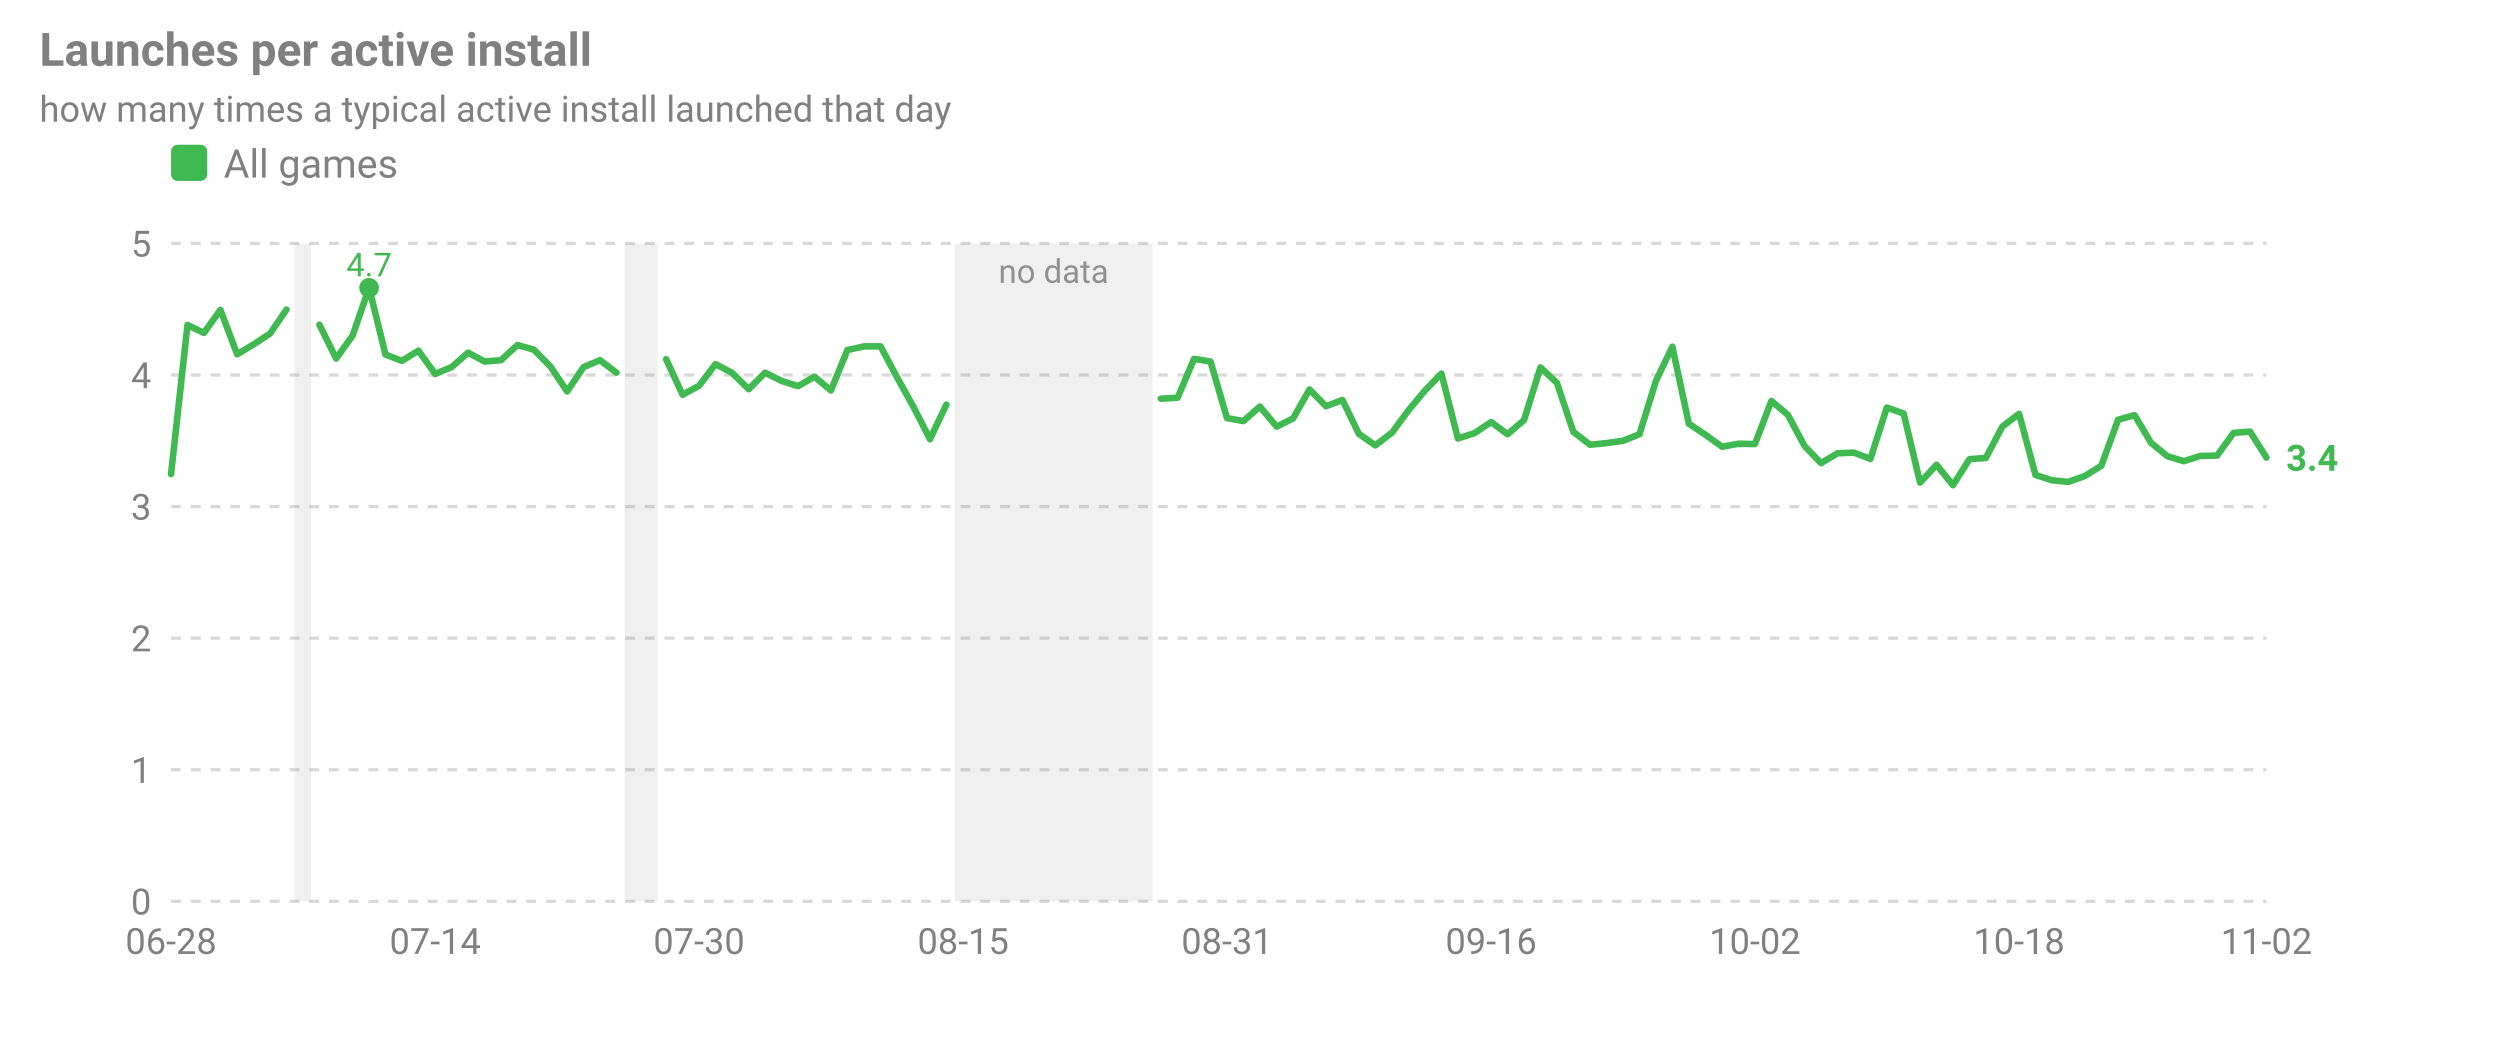
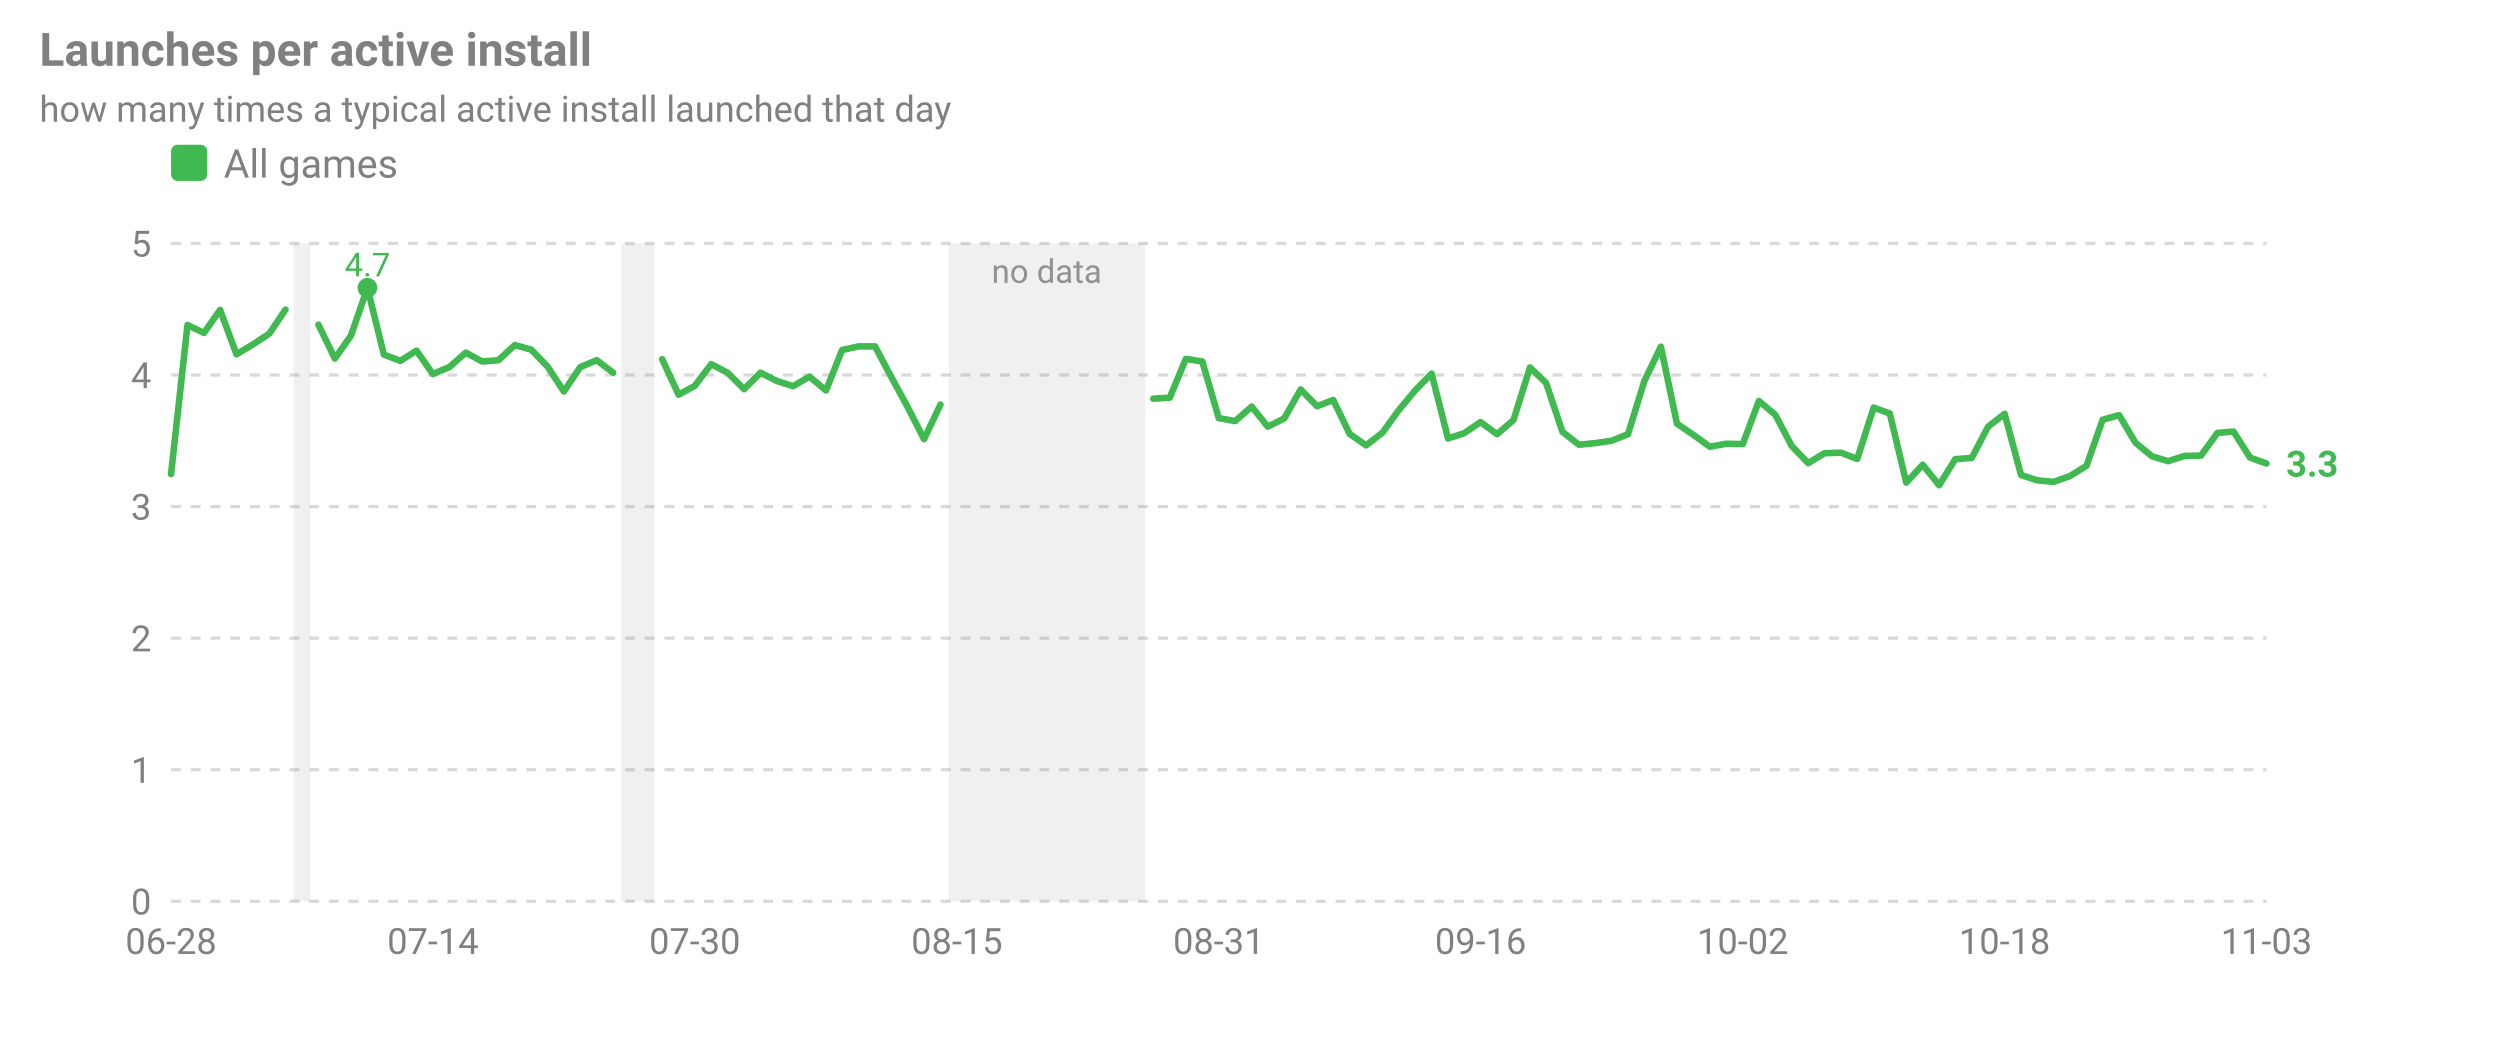
- <svg xmlns="http://www.w3.org/2000/svg" width="760" height="320" viewBox="0 0 760 320" role="img" aria-label="Launches per active install" data-chart="{&quot;bottom&quot;:274,&quot;labels&quot;:[&quot;06-28&quot;,&quot;06-29&quot;,&quot;06-30&quot;,&quot;07-01&quot;,&quot;07-02&quot;,&quot;07-03&quot;,&quot;07-04&quot;,&quot;07-05&quot;,&quot;07-06&quot;,&quot;07-07&quot;,&quot;07-08&quot;,&quot;07-09&quot;,&quot;07-10&quot;,&quot;07-11&quot;,&quot;07-12&quot;,&quot;07-13&quot;,&quot;07-14&quot;,&quot;07-15&quot;,&quot;07-16&quot;,&quot;07-17&quot;,&quot;07-18&quot;,&quot;07-19&quot;,&quot;07-20&quot;,&quot;07-21&quot;,&quot;07-22&quot;,&quot;07-23&quot;,&quot;07-24&quot;,&quot;07-25&quot;,&quot;07-26&quot;,&quot;07-27&quot;,&quot;07-28&quot;,&quot;07-29&quot;,&quot;07-30&quot;,&quot;07-31&quot;,&quot;08-01&quot;,&quot;08-02&quot;,&quot;08-03&quot;,&quot;08-04&quot;,&quot;08-05&quot;,&quot;08-06&quot;,&quot;08-07&quot;,&quot;08-08&quot;,&quot;08-09&quot;,&quot;08-10&quot;,&quot;08-11&quot;,&quot;08-12&quot;,&quot;08-13&quot;,&quot;08-14&quot;,&quot;08-15&quot;,&quot;08-16&quot;,&quot;08-17&quot;,&quot;08-18&quot;,&quot;08-19&quot;,&quot;08-20&quot;,&quot;08-21&quot;,&quot;08-22&quot;,&quot;08-23&quot;,&quot;08-24&quot;,&quot;08-25&quot;,&quot;08-26&quot;,&quot;08-27&quot;,&quot;08-28&quot;,&quot;08-29&quot;,&quot;08-30&quot;,&quot;08-31&quot;,&quot;09-01&quot;,&quot;09-02&quot;,&quot;09-03&quot;,&quot;09-04&quot;,&quot;09-05&quot;,&quot;09-06&quot;,&quot;09-07&quot;,&quot;09-08&quot;,&quot;09-09&quot;,&quot;09-10&quot;,&quot;09-11&quot;,&quot;09-12&quot;,&quot;09-13&quot;,&quot;09-14&quot;,&quot;09-15&quot;,&quot;09-16&quot;,&quot;09-17&quot;,&quot;09-18&quot;,&quot;09-19&quot;,&quot;09-20&quot;,&quot;09-21&quot;,&quot;09-22&quot;,&quot;09-23&quot;,&quot;09-24&quot;,&quot;09-25&quot;,&quot;09-26&quot;,&quot;09-27&quot;,&quot;09-28&quot;,&quot;09-29&quot;,&quot;09-30&quot;,&quot;10-01&quot;,&quot;10-02&quot;,&quot;10-03&quot;,&quot;10-04&quot;,&quot;10-05&quot;,&quot;10-06&quot;,&quot;10-07&quot;,&quot;10-08&quot;,&quot;10-09&quot;,&quot;10-10&quot;,&quot;10-11&quot;,&quot;10-12&quot;,&quot;10-13&quot;,&quot;10-14&quot;,&quot;10-15&quot;,&quot;10-16&quot;,&quot;10-17&quot;,&quot;10-18&quot;,&quot;10-19&quot;,&quot;10-20&quot;,&quot;10-21&quot;,&quot;10-22&quot;,&quot;10-23&quot;,&quot;10-24&quot;,&quot;10-25&quot;,&quot;10-26&quot;,&quot;10-27&quot;,&quot;10-28&quot;,&quot;10-29&quot;,&quot;10-30&quot;,&quot;10-31&quot;,&quot;11-01&quot;,&quot;11-02&quot;],&quot;series&quot;:[{&quot;color&quot;:&quot;#3fb950&quot;,&quot;name&quot;:&quot;All games&quot;,&quot;values&quot;:[&quot;3.2&quot;,&quot;4.4&quot;,&quot;4.3&quot;,&quot;4.5&quot;,&quot;4.2&quot;,&quot;4.2&quot;,&quot;4.3&quot;,&quot;4.5&quot;,null,&quot;4.4&quot;,&quot;4.1&quot;,&quot;4.3&quot;,&quot;4.7&quot;,&quot;4.2&quot;,&quot;4.1&quot;,&quot;4.2&quot;,&quot;4.0&quot;,&quot;4.1&quot;,&quot;4.2&quot;,&quot;4.1&quot;,&quot;4.1&quot;,&quot;4.2&quot;,&quot;4.2&quot;,&quot;4.1&quot;,&quot;3.9&quot;,&quot;4.1&quot;,&quot;4.1&quot;,&quot;4.0&quot;,null,null,&quot;4.1&quot;,&quot;3.8&quot;,&quot;3.9&quot;,&quot;4.1&quot;,&quot;4.0&quot;,&quot;3.9&quot;,&quot;4.0&quot;,&quot;4.0&quot;,&quot;3.9&quot;,&quot;4.0&quot;,&quot;3.9&quot;,&quot;4.2&quot;,&quot;4.2&quot;,&quot;4.2&quot;,&quot;4.0&quot;,&quot;3.8&quot;,&quot;3.5&quot;,&quot;3.8&quot;,null,null,null,null,null,null,null,null,null,null,null,null,&quot;3.8&quot;,&quot;3.8&quot;,&quot;4.1&quot;,&quot;4.1&quot;,&quot;3.7&quot;,&quot;3.7&quot;,&quot;3.8&quot;,&quot;3.6&quot;,&quot;3.7&quot;,&quot;3.9&quot;,&quot;3.8&quot;,&quot;3.8&quot;,&quot;3.6&quot;,&quot;3.5&quot;,&quot;3.6&quot;,&quot;3.7&quot;,&quot;3.9&quot;,&quot;4.0&quot;,&quot;3.5&quot;,&quot;3.6&quot;,&quot;3.6&quot;,&quot;3.5&quot;,&quot;3.7&quot;,&quot;4.1&quot;,&quot;3.9&quot;,&quot;3.6&quot;,&quot;3.5&quot;,&quot;3.5&quot;,&quot;3.5&quot;,&quot;3.5&quot;,&quot;4.0&quot;,&quot;4.2&quot;,&quot;3.6&quot;,&quot;3.5&quot;,&quot;3.5&quot;,&quot;3.5&quot;,&quot;3.5&quot;,&quot;3.8&quot;,&quot;3.7&quot;,&quot;3.5&quot;,&quot;3.3&quot;,&quot;3.4&quot;,&quot;3.4&quot;,&quot;3.4&quot;,&quot;3.8&quot;,&quot;3.7&quot;,&quot;3.2&quot;,&quot;3.3&quot;,&quot;3.2&quot;,&quot;3.4&quot;,&quot;3.4&quot;,&quot;3.6&quot;,&quot;3.7&quot;,&quot;3.2&quot;,&quot;3.2&quot;,&quot;3.2&quot;,&quot;3.2&quot;,&quot;3.3&quot;,&quot;3.7&quot;,&quot;3.7&quot;,&quot;3.5&quot;,&quot;3.4&quot;,&quot;3.3&quot;,&quot;3.4&quot;,&quot;3.4&quot;,&quot;3.6&quot;,&quot;3.6&quot;,&quot;3.4&quot;],&quot;y&quot;:[144.1,98.8,101.2,94.2,107.7,104.7,101.4,94.1,null,98.7,109.0,102.0,87.5,107.8,109.7,106.6,113.7,111.6,107.2,109.9,109.5,104.9,106.3,111.5,119.0,111.6,109.5,113.3,null,null,109.2,120.0,117.3,110.7,113.3,118.3,113.3,115.8,117.4,114.5,118.7,106.4,105.3,105.3,114.7,123.7,133.5,123.0,null,null,null,null,null,null,null,null,null,null,null,null,121.2,120.9,109.1,109.9,127.1,128.0,123.6,129.7,127.2,118.4,123.5,121.6,131.9,135.4,131.5,124.7,118.7,113.6,133.3,131.7,128.3,132.0,127.7,111.7,116.4,131.3,135.2,134.7,134.0,132.0,115.8,105.4,128.8,132.2,135.8,134.9,135.0,121.9,126.1,135.6,140.8,137.8,137.6,139.5,123.9,125.7,146.7,141.3,147.5,139.6,139.2,129.7,125.8,144.4,146.0,146.5,144.7,141.6,127.6,126.2,134.6,138.7,140.2,138.6,138.5,131.6,131.2,139.1]}],&quot;top&quot;:74,&quot;type&quot;:&quot;lines&quot;,&quot;x&quot;:[52.0,57.0,62.0,67.0,72.1,77.1,82.1,87.1,92.1,97.1,102.2,107.2,112.2,117.2,122.2,127.2,132.3,137.3,142.3,147.3,152.3,157.3,162.3,167.4,172.4,177.4,182.4,187.4,192.4,197.5,202.5,207.5,212.5,217.5,222.5,227.6,232.6,237.6,242.6,247.6,252.6,257.6,262.7,267.7,272.7,277.7,282.7,287.7,292.8,297.8,302.8,307.8,312.8,317.8,322.9,327.9,332.9,337.9,342.9,347.9,352.9,358.0,363.0,368.0,373.0,378.0,383.0,388.1,393.1,398.1,403.1,408.1,413.1,418.1,423.2,428.2,433.2,438.2,443.2,448.2,453.3,458.3,463.3,468.3,473.3,478.3,483.4,488.4,493.4,498.4,503.4,508.4,513.4,518.5,523.5,528.5,533.5,538.5,543.5,548.6,553.6,558.6,563.6,568.6,573.6,578.7,583.7,588.7,593.7,598.7,603.7,608.7,613.8,618.8,623.8,628.8,633.8,638.8,643.9,648.9,653.9,658.9,663.9,668.9,674.0,679.0,684.0,689.0]}">
+ <svg xmlns="http://www.w3.org/2000/svg" width="760" height="320" viewBox="0 0 760 320" role="img" aria-label="Launches per active install" data-chart="{&quot;bottom&quot;:274,&quot;labels&quot;:[&quot;06-28&quot;,&quot;06-29&quot;,&quot;06-30&quot;,&quot;07-01&quot;,&quot;07-02&quot;,&quot;07-03&quot;,&quot;07-04&quot;,&quot;07-05&quot;,&quot;07-06&quot;,&quot;07-07&quot;,&quot;07-08&quot;,&quot;07-09&quot;,&quot;07-10&quot;,&quot;07-11&quot;,&quot;07-12&quot;,&quot;07-13&quot;,&quot;07-14&quot;,&quot;07-15&quot;,&quot;07-16&quot;,&quot;07-17&quot;,&quot;07-18&quot;,&quot;07-19&quot;,&quot;07-20&quot;,&quot;07-21&quot;,&quot;07-22&quot;,&quot;07-23&quot;,&quot;07-24&quot;,&quot;07-25&quot;,&quot;07-26&quot;,&quot;07-27&quot;,&quot;07-28&quot;,&quot;07-29&quot;,&quot;07-30&quot;,&quot;07-31&quot;,&quot;08-01&quot;,&quot;08-02&quot;,&quot;08-03&quot;,&quot;08-04&quot;,&quot;08-05&quot;,&quot;08-06&quot;,&quot;08-07&quot;,&quot;08-08&quot;,&quot;08-09&quot;,&quot;08-10&quot;,&quot;08-11&quot;,&quot;08-12&quot;,&quot;08-13&quot;,&quot;08-14&quot;,&quot;08-15&quot;,&quot;08-16&quot;,&quot;08-17&quot;,&quot;08-18&quot;,&quot;08-19&quot;,&quot;08-20&quot;,&quot;08-21&quot;,&quot;08-22&quot;,&quot;08-23&quot;,&quot;08-24&quot;,&quot;08-25&quot;,&quot;08-26&quot;,&quot;08-27&quot;,&quot;08-28&quot;,&quot;08-29&quot;,&quot;08-30&quot;,&quot;08-31&quot;,&quot;09-01&quot;,&quot;09-02&quot;,&quot;09-03&quot;,&quot;09-04&quot;,&quot;09-05&quot;,&quot;09-06&quot;,&quot;09-07&quot;,&quot;09-08&quot;,&quot;09-09&quot;,&quot;09-10&quot;,&quot;09-11&quot;,&quot;09-12&quot;,&quot;09-13&quot;,&quot;09-14&quot;,&quot;09-15&quot;,&quot;09-16&quot;,&quot;09-17&quot;,&quot;09-18&quot;,&quot;09-19&quot;,&quot;09-20&quot;,&quot;09-21&quot;,&quot;09-22&quot;,&quot;09-23&quot;,&quot;09-24&quot;,&quot;09-25&quot;,&quot;09-26&quot;,&quot;09-27&quot;,&quot;09-28&quot;,&quot;09-29&quot;,&quot;09-30&quot;,&quot;10-01&quot;,&quot;10-02&quot;,&quot;10-03&quot;,&quot;10-04&quot;,&quot;10-05&quot;,&quot;10-06&quot;,&quot;10-07&quot;,&quot;10-08&quot;,&quot;10-09&quot;,&quot;10-10&quot;,&quot;10-11&quot;,&quot;10-12&quot;,&quot;10-13&quot;,&quot;10-14&quot;,&quot;10-15&quot;,&quot;10-16&quot;,&quot;10-17&quot;,&quot;10-18&quot;,&quot;10-19&quot;,&quot;10-20&quot;,&quot;10-21&quot;,&quot;10-22&quot;,&quot;10-23&quot;,&quot;10-24&quot;,&quot;10-25&quot;,&quot;10-26&quot;,&quot;10-27&quot;,&quot;10-28&quot;,&quot;10-29&quot;,&quot;10-30&quot;,&quot;10-31&quot;,&quot;11-01&quot;,&quot;11-02&quot;,&quot;11-03&quot;],&quot;series&quot;:[{&quot;color&quot;:&quot;#3fb950&quot;,&quot;name&quot;:&quot;All games&quot;,&quot;values&quot;:[&quot;3.2&quot;,&quot;4.4&quot;,&quot;4.3&quot;,&quot;4.5&quot;,&quot;4.2&quot;,&quot;4.2&quot;,&quot;4.3&quot;,&quot;4.5&quot;,null,&quot;4.4&quot;,&quot;4.1&quot;,&quot;4.3&quot;,&quot;4.7&quot;,&quot;4.2&quot;,&quot;4.1&quot;,&quot;4.2&quot;,&quot;4.0&quot;,&quot;4.1&quot;,&quot;4.2&quot;,&quot;4.1&quot;,&quot;4.1&quot;,&quot;4.2&quot;,&quot;4.2&quot;,&quot;4.1&quot;,&quot;3.9&quot;,&quot;4.1&quot;,&quot;4.1&quot;,&quot;4.0&quot;,null,null,&quot;4.1&quot;,&quot;3.8&quot;,&quot;3.9&quot;,&quot;4.1&quot;,&quot;4.0&quot;,&quot;3.9&quot;,&quot;4.0&quot;,&quot;4.0&quot;,&quot;3.9&quot;,&quot;4.0&quot;,&quot;3.9&quot;,&quot;4.2&quot;,&quot;4.2&quot;,&quot;4.2&quot;,&quot;4.0&quot;,&quot;3.8&quot;,&quot;3.5&quot;,&quot;3.8&quot;,null,null,null,null,null,null,null,null,null,null,null,null,&quot;3.8&quot;,&quot;3.8&quot;,&quot;4.1&quot;,&quot;4.1&quot;,&quot;3.7&quot;,&quot;3.7&quot;,&quot;3.8&quot;,&quot;3.6&quot;,&quot;3.7&quot;,&quot;3.9&quot;,&quot;3.8&quot;,&quot;3.8&quot;,&quot;3.6&quot;,&quot;3.5&quot;,&quot;3.6&quot;,&quot;3.7&quot;,&quot;3.9&quot;,&quot;4.0&quot;,&quot;3.5&quot;,&quot;3.6&quot;,&quot;3.6&quot;,&quot;3.5&quot;,&quot;3.7&quot;,&quot;4.1&quot;,&quot;3.9&quot;,&quot;3.6&quot;,&quot;3.5&quot;,&quot;3.5&quot;,&quot;3.5&quot;,&quot;3.5&quot;,&quot;4.0&quot;,&quot;4.2&quot;,&quot;3.6&quot;,&quot;3.5&quot;,&quot;3.5&quot;,&quot;3.5&quot;,&quot;3.5&quot;,&quot;3.8&quot;,&quot;3.7&quot;,&quot;3.5&quot;,&quot;3.3&quot;,&quot;3.4&quot;,&quot;3.4&quot;,&quot;3.4&quot;,&quot;3.8&quot;,&quot;3.7&quot;,&quot;3.2&quot;,&quot;3.3&quot;,&quot;3.2&quot;,&quot;3.4&quot;,&quot;3.4&quot;,&quot;3.6&quot;,&quot;3.7&quot;,&quot;3.2&quot;,&quot;3.2&quot;,&quot;3.2&quot;,&quot;3.2&quot;,&quot;3.3&quot;,&quot;3.7&quot;,&quot;3.7&quot;,&quot;3.5&quot;,&quot;3.4&quot;,&quot;3.3&quot;,&quot;3.4&quot;,&quot;3.4&quot;,&quot;3.6&quot;,&quot;3.6&quot;,&quot;3.4&quot;,&quot;3.3&quot;],&quot;y&quot;:[144.1,98.8,101.2,94.2,107.7,104.7,101.4,94.1,null,98.7,109.0,102.0,87.5,107.8,109.7,106.6,113.7,111.6,107.2,109.9,109.5,104.9,106.3,111.5,119.0,111.6,109.5,113.3,null,null,109.2,120.0,117.3,110.7,113.3,118.3,113.3,115.8,117.4,114.5,118.7,106.4,105.3,105.3,114.7,123.7,133.5,123.0,null,null,null,null,null,null,null,null,null,null,null,null,121.2,120.9,109.1,109.9,127.1,128.0,123.6,129.7,127.2,118.4,123.5,121.6,131.9,135.4,131.5,124.7,118.7,113.6,133.3,131.7,128.3,132.0,127.7,111.7,116.4,131.3,135.2,134.7,134.0,132.0,115.8,105.4,128.8,132.2,135.8,134.9,135.0,121.9,126.1,135.6,140.8,137.8,137.6,139.5,123.9,125.7,146.7,141.3,147.5,139.6,139.2,129.7,125.8,144.4,146.0,146.5,144.7,141.6,127.6,126.2,134.6,138.7,140.2,138.6,138.5,131.6,131.2,139.1,140.9]}],&quot;top&quot;:74,&quot;type&quot;:&quot;lines&quot;,&quot;x&quot;:[52.0,57.0,62.0,66.9,71.9,76.9,81.9,86.8,91.8,96.8,101.8,106.7,111.7,116.7,121.7,126.6,131.6,136.6,141.6,146.6,151.5,156.5,161.5,166.5,171.4,176.4,181.4,186.4,191.3,196.3,201.3,206.3,211.2,216.2,221.2,226.2,231.2,236.1,241.1,246.1,251.1,256.0,261.0,266.0,271.0,275.9,280.9,285.9,290.9,295.9,300.8,305.8,310.8,315.8,320.7,325.7,330.7,335.7,340.6,345.6,350.6,355.6,360.5,365.5,370.5,375.5,380.5,385.4,390.4,395.4,400.4,405.3,410.3,415.3,420.3,425.2,430.2,435.2,440.2,445.1,450.1,455.1,460.1,465.1,470.0,475.0,480.0,485.0,489.9,494.9,499.9,504.9,509.8,514.8,519.8,524.8,529.8,534.7,539.7,544.7,549.7,554.6,559.6,564.6,569.6,574.5,579.5,584.5,589.5,594.4,599.4,604.4,609.4,614.4,619.3,624.3,629.3,634.3,639.2,644.2,649.2,654.2,659.1,664.1,669.1,674.1,679.0,684.0,689.0]}">
  <style>
  text{font-family:-apple-system,BlinkMacSystemFont,'Segoe UI',Roboto,Helvetica,Arial,sans-serif}
  .grid{stroke:#808080;stroke-opacity:.3;stroke-width:1}
  .axis{stroke:#808080;stroke-width:1}
  .lbl{fill:#808080;font-size:12px}
  .val{fill:#808080;font-size:12px;font-weight:600}
  .title{fill:#808080;font-size:14px;font-weight:700}
  .sub{fill:#808080;font-size:11px}
  .gap{fill:#808080;opacity:.12}
  .gaplbl{fill:#808080;font-size:10px;opacity:.85}
  .ico{fill:#808080}
  .t1{fill:#e3b341}
  .t2{fill:#d29922}
  .t3{fill:#b7860b}
  .t4{fill:#946f0f}
</style>
  <text x="12" y="20" class="title">Launches per active install</text>
  <text x="12" y="37" class="sub">how many times a typical active install launched that day</text>
-   <rect x="89.6" y="74" width="5.0" height="200" class="gap" />
-   <rect x="189.9" y="74" width="10.0" height="200" class="gap" />
-   <rect x="290.2" y="74" width="60.2" height="200" class="gap" />
-   <text x="320.3" y="86" class="gaplbl" text-anchor="middle">no data</text>
+   <rect x="89.3" y="74" width="5.0" height="200" class="gap" />
+   <rect x="188.9" y="74" width="10.0" height="200" class="gap" />
+   <rect x="288.4" y="74" width="59.7" height="200" class="gap" />
+   <text x="318.2" y="86" class="gaplbl" text-anchor="middle">no data</text>
  <line x1="52" y1="274.0" x2="689" y2="274.0" class="grid" stroke-dasharray="3 3" />
  <text x="46" y="278.0" class="sub" text-anchor="end">0</text>
  <line x1="52" y1="234.0" x2="689" y2="234.0" class="grid" stroke-dasharray="3 3" />
  <text x="46" y="238.0" class="sub" text-anchor="end">1</text>
  <line x1="52" y1="194.0" x2="689" y2="194.0" class="grid" stroke-dasharray="3 3" />
  <text x="46" y="198.0" class="sub" text-anchor="end">2</text>
  <line x1="52" y1="154.0" x2="689" y2="154.0" class="grid" stroke-dasharray="3 3" />
  <text x="46" y="158.0" class="sub" text-anchor="end">3</text>
  <line x1="52" y1="114.0" x2="689" y2="114.0" class="grid" stroke-dasharray="3 3" />
  <text x="46" y="118.0" class="sub" text-anchor="end">4</text>
  <line x1="52" y1="74.0" x2="689" y2="74.0" class="grid" stroke-dasharray="3 3" />
  <text x="46" y="78.0" class="sub" text-anchor="end">5</text>
  <text x="52.0" y="290" class="sub" text-anchor="middle">06-28</text>
-   <text x="132.3" y="290" class="sub" text-anchor="middle">07-14</text>
-   <text x="212.5" y="290" class="sub" text-anchor="middle">07-30</text>
-   <text x="292.8" y="290" class="sub" text-anchor="middle">08-15</text>
-   <text x="373.0" y="290" class="sub" text-anchor="middle">08-31</text>
-   <text x="453.3" y="290" class="sub" text-anchor="middle">09-16</text>
-   <text x="533.5" y="290" class="sub" text-anchor="middle">10-02</text>
-   <text x="613.8" y="290" class="sub" text-anchor="middle">10-18</text>
-   <text x="689.0" y="290" class="sub" text-anchor="middle">11-02</text>
-   <polyline points="52.0,144.1 57.0,98.8 62.0,101.2 67.0,94.2 72.1,107.7 77.1,104.7 82.1,101.4 87.1,94.1" fill="none" stroke="#3fb950" stroke-width="2" stroke-linejoin="round" stroke-linecap="round" />
-   <polyline points="97.1,98.7 102.2,109.0 107.2,102.0 112.2,87.5 117.2,107.8 122.2,109.7 127.2,106.6 132.3,113.7 137.3,111.6 142.3,107.2 147.3,109.9 152.3,109.5 157.3,104.9 162.3,106.3 167.4,111.5 172.4,119.0 177.4,111.6 182.4,109.5 187.4,113.3" fill="none" stroke="#3fb950" stroke-width="2" stroke-linejoin="round" stroke-linecap="round" />
-   <polyline points="202.5,109.2 207.5,120.0 212.5,117.3 217.5,110.7 222.5,113.3 227.6,118.3 232.6,113.3 237.6,115.8 242.6,117.4 247.6,114.5 252.6,118.7 257.6,106.4 262.7,105.3 267.7,105.3 272.7,114.7 277.7,123.7 282.7,133.5 287.7,123.0" fill="none" stroke="#3fb950" stroke-width="2" stroke-linejoin="round" stroke-linecap="round" />
-   <polyline points="352.9,121.2 358.0,120.9 363.0,109.1 368.0,109.9 373.0,127.1 378.0,128.0 383.0,123.6 388.1,129.7 393.1,127.2 398.1,118.4 403.1,123.5 408.1,121.6 413.1,131.9 418.1,135.4 423.2,131.5 428.2,124.7 433.2,118.7 438.2,113.6 443.2,133.3 448.2,131.7 453.3,128.3 458.3,132.0 463.3,127.7 468.3,111.7 473.3,116.4 478.3,131.3 483.4,135.2 488.4,134.7 493.4,134.0 498.4,132.0 503.4,115.8 508.4,105.4 513.4,128.8 518.5,132.2 523.5,135.8 528.5,134.9 533.5,135.0 538.5,121.9 543.5,126.1 548.6,135.6 553.6,140.8 558.6,137.8 563.6,137.6 568.6,139.5 573.6,123.9 578.7,125.7 583.7,146.7 588.7,141.3 593.7,147.5 598.7,139.6 603.7,139.2 608.7,129.7 613.8,125.8 618.8,144.4 623.8,146.0 628.8,146.5 633.8,144.7 638.8,141.6 643.9,127.6 648.9,126.2 653.9,134.6 658.9,138.7 663.9,140.2 668.9,138.6 674.0,138.5 679.0,131.6 684.0,131.2 689.0,139.1" fill="none" stroke="#3fb950" stroke-width="2" stroke-linejoin="round" stroke-linecap="round" />
-   <text x="695.0" y="143.1" style="fill:#3fb950;font-size:11px;font-weight:600">3.4</text>
-   <circle cx="112.2" cy="87.5" r="3" fill="#3fb950" />
-   <text x="112.2" y="84.0" text-anchor="middle" style="fill:#3fb950;font-size:10px">4.7</text>
+   <text x="131.6" y="290" class="sub" text-anchor="middle">07-14</text>
+   <text x="211.2" y="290" class="sub" text-anchor="middle">07-30</text>
+   <text x="290.9" y="290" class="sub" text-anchor="middle">08-15</text>
+   <text x="370.5" y="290" class="sub" text-anchor="middle">08-31</text>
+   <text x="450.1" y="290" class="sub" text-anchor="middle">09-16</text>
+   <text x="529.8" y="290" class="sub" text-anchor="middle">10-02</text>
+   <text x="609.4" y="290" class="sub" text-anchor="middle">10-18</text>
+   <text x="689.0" y="290" class="sub" text-anchor="middle">11-03</text>
+   <polyline points="52.0,144.1 57.0,98.8 62.0,101.2 66.9,94.2 71.9,107.7 76.9,104.7 81.9,101.4 86.8,94.1" fill="none" stroke="#3fb950" stroke-width="2" stroke-linejoin="round" stroke-linecap="round" />
+   <polyline points="96.8,98.7 101.8,109.0 106.7,102.0 111.7,87.5 116.7,107.8 121.7,109.7 126.6,106.6 131.6,113.7 136.6,111.6 141.6,107.2 146.6,109.9 151.5,109.5 156.5,104.9 161.5,106.3 166.5,111.5 171.4,119.0 176.4,111.6 181.4,109.5 186.4,113.3" fill="none" stroke="#3fb950" stroke-width="2" stroke-linejoin="round" stroke-linecap="round" />
+   <polyline points="201.3,109.2 206.3,120.0 211.2,117.3 216.2,110.7 221.2,113.3 226.2,118.3 231.2,113.3 236.1,115.8 241.1,117.4 246.1,114.5 251.1,118.7 256.0,106.4 261.0,105.3 266.0,105.3 271.0,114.7 275.9,123.7 280.9,133.5 285.9,123.0" fill="none" stroke="#3fb950" stroke-width="2" stroke-linejoin="round" stroke-linecap="round" />
+   <polyline points="350.6,121.2 355.6,120.9 360.5,109.1 365.5,109.9 370.5,127.1 375.5,128.0 380.5,123.6 385.4,129.7 390.4,127.2 395.4,118.4 400.4,123.5 405.3,121.6 410.3,131.9 415.3,135.4 420.3,131.5 425.2,124.7 430.2,118.7 435.2,113.6 440.2,133.3 445.1,131.7 450.1,128.3 455.1,132.0 460.1,127.7 465.1,111.7 470.0,116.4 475.0,131.3 480.0,135.2 485.0,134.7 489.9,134.0 494.9,132.0 499.9,115.8 504.9,105.4 509.8,128.8 514.8,132.2 519.8,135.8 524.8,134.9 529.8,135.0 534.7,121.9 539.7,126.1 544.7,135.6 549.7,140.8 554.6,137.8 559.6,137.6 564.6,139.5 569.6,123.9 574.5,125.7 579.5,146.7 584.5,141.3 589.5,147.5 594.4,139.6 599.4,139.2 604.4,129.7 609.4,125.8 614.4,144.4 619.3,146.0 624.3,146.5 629.3,144.7 634.3,141.6 639.2,127.6 644.2,126.2 649.2,134.6 654.2,138.7 659.1,140.2 664.1,138.6 669.1,138.5 674.1,131.6 679.0,131.2 684.0,139.1 689.0,140.9" fill="none" stroke="#3fb950" stroke-width="2" stroke-linejoin="round" stroke-linecap="round" />
+   <text x="695.0" y="144.9" style="fill:#3fb950;font-size:11px;font-weight:600">3.3</text>
+   <circle cx="111.7" cy="87.5" r="3" fill="#3fb950" />
+   <text x="111.7" y="84.0" text-anchor="middle" style="fill:#3fb950;font-size:10px">4.7</text>
  <rect x="52" y="44" width="11" height="11" rx="2" fill="#3fb950" />
  <text x="68" y="54" class="lbl">All games</text>
</svg>
